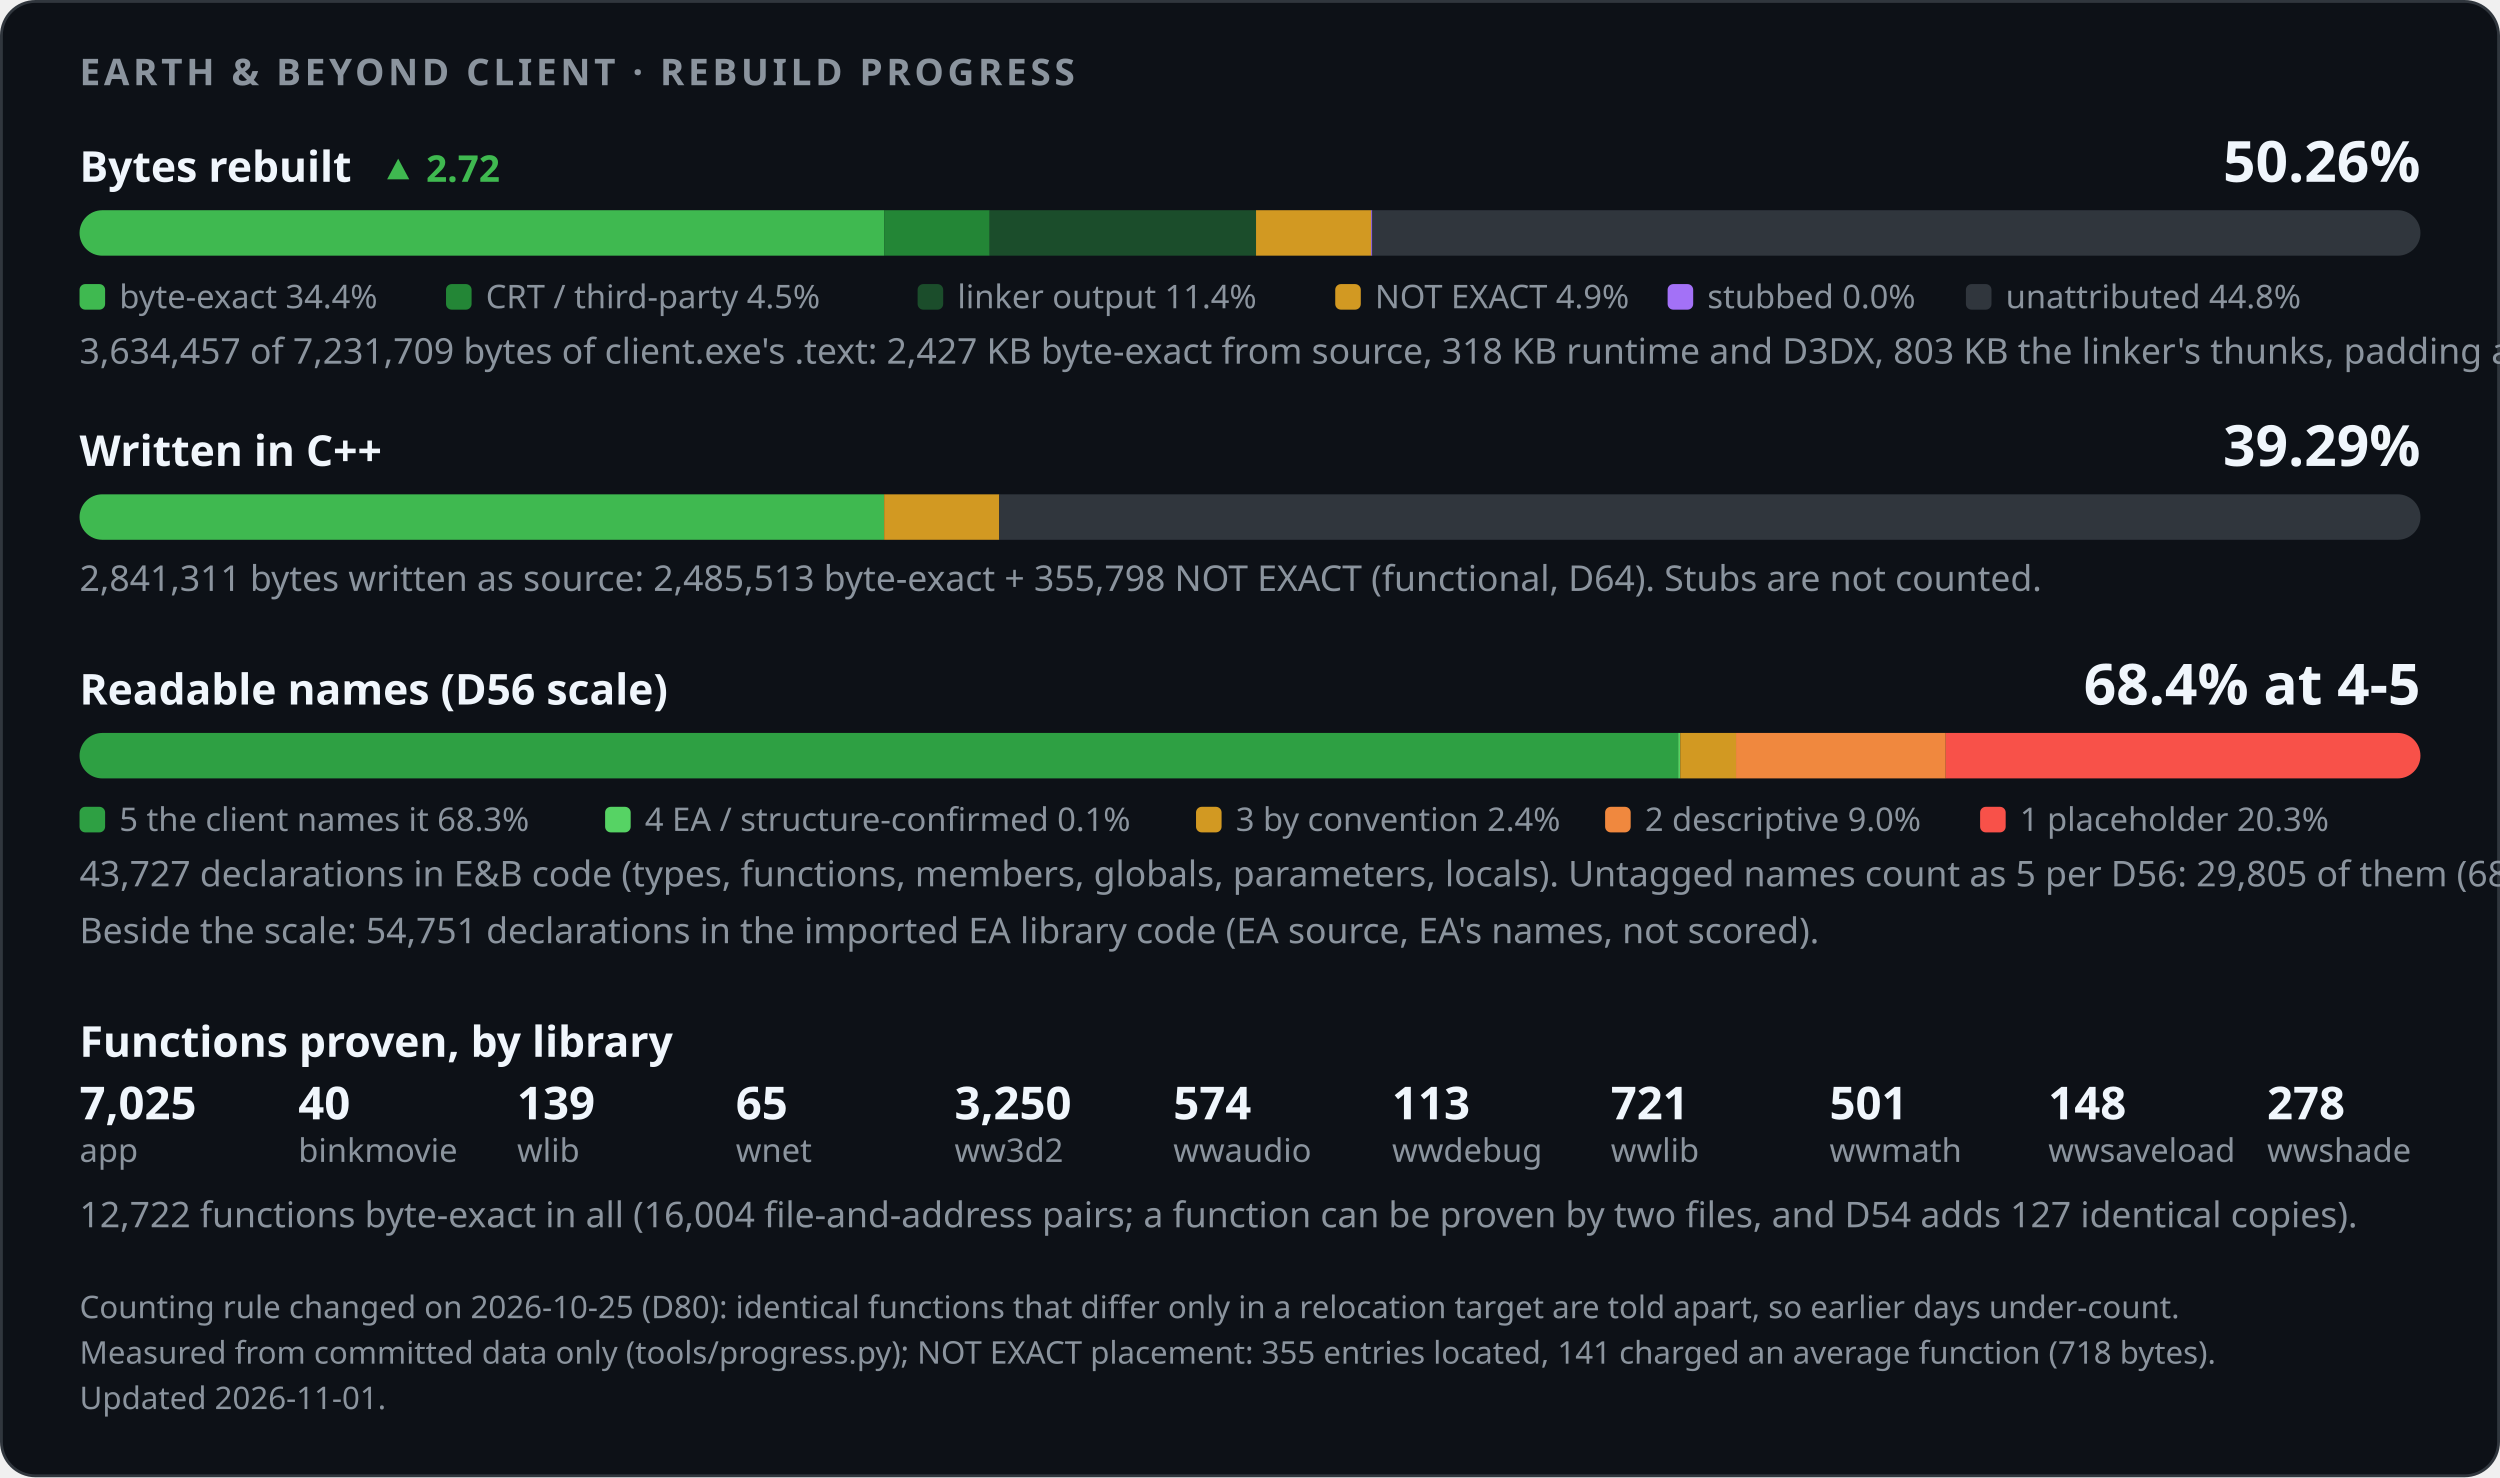
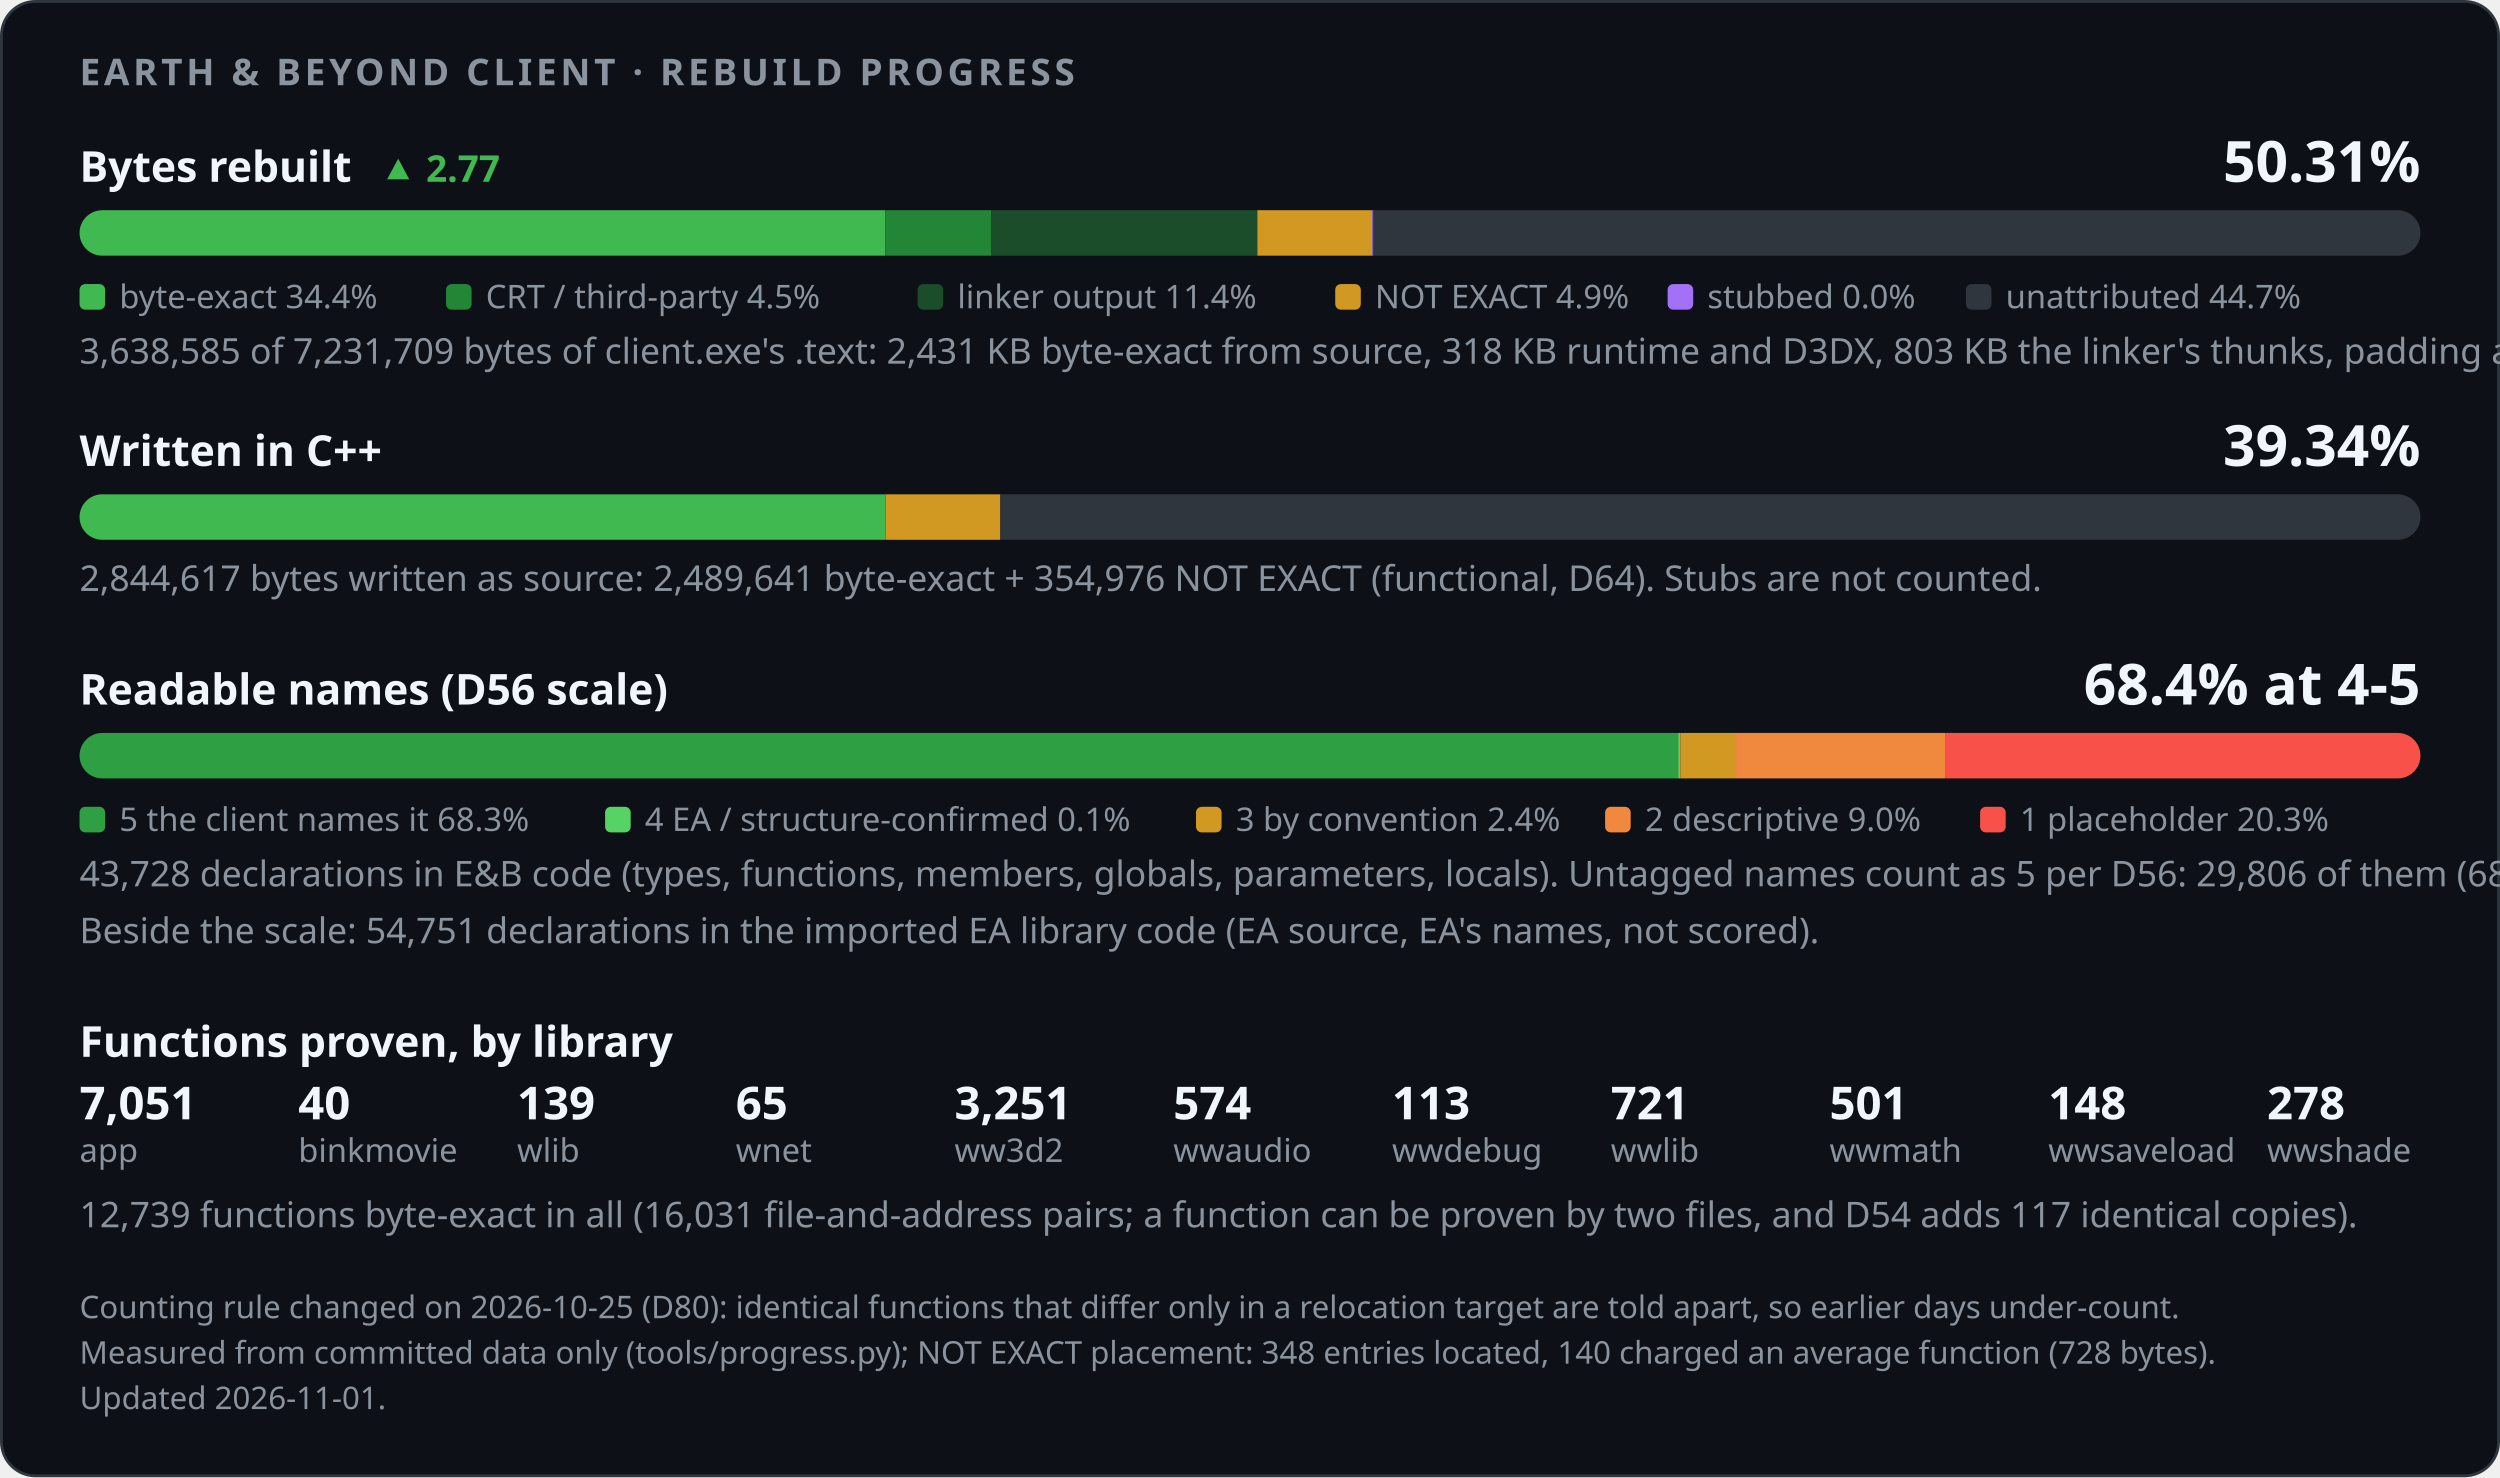
<svg xmlns="http://www.w3.org/2000/svg" width="880" height="520" viewBox="0 0 880 520" role="img" aria-labelledby="title desc">
  <style>
    .card { fill: #0d1117; stroke: #30363d; } .strong { fill: #f0f6fc; } .muted { fill: #8b949e; }
    .grid { stroke: #30363d; } .up { fill: #3fb950; } .down { fill: #f85149; }
    .s-exact { fill: #3fb950; } .s-notexact { fill: #d29922; } .s-stub { fill: #a371f7; }
    .s-third { fill: #238636; } .s-linker { fill: #1b4d2b; } .s-unattr { fill: #30363d; }
    .l-exact { stroke: #3fb950; } .l-written { stroke: #58a6ff; }
    @media (prefers-color-scheme: light) {
      .card { fill: #ffffff; stroke: #d0d7de; } .strong { fill: #1f2328; } .muted { fill: #59636e; }
      .grid { stroke: #d0d7de; } .up { fill: #1a7f37; } .down { fill: #cf222e; }
      .s-exact { fill: #1a7f37; } .s-third { fill: #4ac26b; } .s-linker { fill: #aceebb; } .s-unattr { fill: #d0d7de; }
      .l-exact { stroke: #1a7f37; } .l-written { stroke: #0969da; }
    }
  </style>
  <rect class="card" x="0.5" y="0.5" width="879" height="519" rx="12" />
  <g font-family="-apple-system,BlinkMacSystemFont,'Segoe UI','Noto Sans',Helvetica,Arial,sans-serif">
    <text x="28" y="30" class="muted" font-size="13" font-weight="600" letter-spacing="1.3">EARTH &amp; BEYOND CLIENT · REBUILD PROGRESS</text>
-     <text x="28" y="64" class="strong" font-size="15" font-weight="600">Bytes rebuilt<tspan class="up" dx="10" font-size="13" font-weight="600">▲ 2.72</tspan>
+     <text x="28" y="64" class="strong" font-size="15" font-weight="600">Bytes rebuilt<tspan class="up" dx="10" font-size="13" font-weight="600">▲ 2.77</tspan>
    </text>
-     <text x="852" y="64" class="strong" font-size="20" font-weight="700" text-anchor="end">50.26%</text>
+     <text x="852" y="64" class="strong" font-size="20" font-weight="700" text-anchor="end">50.31%</text>
    <clipPath id="clip74">
      <rect x="28" y="74" width="824" height="16" rx="8.0" />
    </clipPath>
    <g clip-path="url(#clip74)">
-       <rect x="28.00" y="74" width="283.21" height="16" class="s-exact" />
-       <rect x="311.21" y="74" width="37.17" height="16" class="s-third" />
-       <rect x="348.38" y="74" width="93.74" height="16" class="s-linker" />
-       <rect x="442.12" y="74" width="40.54" height="16" class="s-notexact" />
-       <rect x="482.66" y="74" width="0.41" height="16" class="s-stub" />
-       <rect x="483.07" y="74" width="368.93" height="16" class="s-unattr" />
+       <rect x="28.00" y="74" width="283.68" height="16" class="s-exact" />
+       <rect x="311.68" y="74" width="37.17" height="16" class="s-third" />
+       <rect x="348.85" y="74" width="93.74" height="16" class="s-linker" />
+       <rect x="442.59" y="74" width="40.45" height="16" class="s-notexact" />
+       <rect x="483.04" y="74" width="0.41" height="16" class="s-stub" />
+       <rect x="483.44" y="74" width="368.56" height="16" class="s-unattr" />
    </g>
    <rect x="28" y="100" width="9" height="9" rx="2" class="s-exact" />
    <text x="42" y="108.5" class="muted" font-size="11.5">byte-exact 34.4%</text>
    <rect x="157" y="100" width="9" height="9" rx="2" class="s-third" />
    <text x="171" y="108.5" class="muted" font-size="11.5">CRT / third-party 4.5%</text>
    <rect x="323" y="100" width="9" height="9" rx="2" class="s-linker" />
    <text x="337" y="108.5" class="muted" font-size="11.5">linker output 11.4%</text>
    <rect x="470" y="100" width="9" height="9" rx="2" class="s-notexact" />
    <text x="484" y="108.5" class="muted" font-size="11.5">NOT EXACT 4.9%</text>
    <rect x="587" y="100" width="9" height="9" rx="2" class="s-stub" />
    <text x="601" y="108.5" class="muted" font-size="11.5">stubbed 0.0%</text>
    <rect x="692" y="100" width="9" height="9" rx="2" class="s-unattr" />
-     <text x="706" y="108.5" class="muted" font-size="11.5">unattributed 44.8%</text>
-     <text x="28" y="128" class="muted" font-size="12.5">3,634,457 of 7,231,709 bytes of client.exe's .text: 2,427 KB byte-exact from source, 318 KB runtime and D3DX, 803 KB the linker's thunks, padding and EH stubs.</text>
+     <text x="706" y="108.5" class="muted" font-size="11.5">unattributed 44.7%</text>
+     <text x="28" y="128" class="muted" font-size="12.5">3,638,585 of 7,231,709 bytes of client.exe's .text: 2,431 KB byte-exact from source, 318 KB runtime and D3DX, 803 KB the linker's thunks, padding and EH stubs.</text>
    <text x="28" y="164" class="strong" font-size="15" font-weight="600">Written in C++</text>
-     <text x="852" y="164" class="strong" font-size="20" font-weight="700" text-anchor="end">39.29%</text>
+     <text x="852" y="164" class="strong" font-size="20" font-weight="700" text-anchor="end">39.34%</text>
    <clipPath id="clip174">
      <rect x="28" y="174" width="824" height="16" rx="8.0" />
    </clipPath>
    <g clip-path="url(#clip174)">
-       <rect x="28.00" y="174" width="283.21" height="16" class="s-exact" />
-       <rect x="311.21" y="174" width="40.54" height="16" class="s-notexact" />
-       <rect x="351.75" y="174" width="500.25" height="16" class="s-unattr" />
+       <rect x="28.00" y="174" width="283.68" height="16" class="s-exact" />
+       <rect x="311.68" y="174" width="40.45" height="16" class="s-notexact" />
+       <rect x="352.12" y="174" width="499.88" height="16" class="s-unattr" />
    </g>
-     <text x="28" y="208" class="muted" font-size="12.5">2,841,311 bytes written as source: 2,485,513 byte-exact + 355,798 NOT EXACT (functional, D64). Stubs are not counted.</text>
+     <text x="28" y="208" class="muted" font-size="12.5">2,844,617 bytes written as source: 2,489,641 byte-exact + 354,976 NOT EXACT (functional, D64). Stubs are not counted.</text>
    <text x="28" y="248" class="strong" font-size="15" font-weight="600">Readable names (D56 scale)</text>
    <text x="852" y="248" class="strong" font-size="20" font-weight="700" text-anchor="end">68.4% at 4-5</text>
    <clipPath id="clip258">
      <rect x="28" y="258" width="824" height="16" rx="8.0" />
    </clipPath>
    <g clip-path="url(#clip258)">
      <rect x="28.00" y="258" width="562.71" height="16" fill="#2ea043" />
      <rect x="590.71" y="258" width="0.73" height="16" fill="#56d364" />
-       <rect x="591.44" y="258" width="19.64" height="16" fill="#d29922" />
+       <rect x="591.45" y="258" width="19.64" height="16" fill="#d29922" />
      <rect x="611.08" y="258" width="73.83" height="16" fill="#f0883e" />
      <rect x="684.91" y="258" width="167.09" height="16" fill="#f85149" />
    </g>
    <rect x="28" y="284" width="9" height="9" rx="2" fill="#2ea043" />
    <text x="42" y="292.5" class="muted" font-size="11.5">5 the client names it 68.3%</text>
    <rect x="213" y="284" width="9" height="9" rx="2" fill="#56d364" />
    <text x="227" y="292.5" class="muted" font-size="11.5">4 EA / structure-confirmed 0.1%</text>
    <rect x="421" y="284" width="9" height="9" rx="2" fill="#d29922" />
    <text x="435" y="292.5" class="muted" font-size="11.5">3 by convention 2.4%</text>
    <rect x="565" y="284" width="9" height="9" rx="2" fill="#f0883e" />
    <text x="579" y="292.5" class="muted" font-size="11.5">2 descriptive 9.0%</text>
    <rect x="697" y="284" width="9" height="9" rx="2" fill="#f85149" />
    <text x="711" y="292.5" class="muted" font-size="11.5">1 placeholder 20.3%</text>
-     <text x="28" y="312" class="muted" font-size="12.5">43,727 declarations in E&amp;B code (types, functions, members, globals, parameters, locals). Untagged names count as 5 per D56: 29,805 of them (68.2%).</text>
+     <text x="28" y="312" class="muted" font-size="12.5">43,728 declarations in E&amp;B code (types, functions, members, globals, parameters, locals). Untagged names count as 5 per D56: 29,806 of them (68.2%).</text>
    <text x="28" y="332" class="muted" font-size="12.5">Beside the scale: 54,751 declarations in the imported EA library code (EA source, EA's names, not scored).</text>
    <text x="28" y="372" class="strong" font-size="15" font-weight="600">Functions proven, by library</text>
-     <text x="28" y="394" class="strong" font-size="16" font-weight="700">7,025</text>
+     <text x="28" y="394" class="strong" font-size="16" font-weight="700">7,051</text>
    <text x="28" y="409" class="muted" font-size="11.5">app</text>
    <text x="105" y="394" class="strong" font-size="16" font-weight="700">40</text>
    <text x="105" y="409" class="muted" font-size="11.5">binkmovie</text>
    <text x="182" y="394" class="strong" font-size="16" font-weight="700">139</text>
    <text x="182" y="409" class="muted" font-size="11.5">wlib</text>
    <text x="259" y="394" class="strong" font-size="16" font-weight="700">65</text>
    <text x="259" y="409" class="muted" font-size="11.5">wnet</text>
-     <text x="336" y="394" class="strong" font-size="16" font-weight="700">3,250</text>
+     <text x="336" y="394" class="strong" font-size="16" font-weight="700">3,251</text>
    <text x="336" y="409" class="muted" font-size="11.5">ww3d2</text>
    <text x="413" y="394" class="strong" font-size="16" font-weight="700">574</text>
    <text x="413" y="409" class="muted" font-size="11.5">wwaudio</text>
    <text x="490" y="394" class="strong" font-size="16" font-weight="700">113</text>
    <text x="490" y="409" class="muted" font-size="11.5">wwdebug</text>
    <text x="567" y="394" class="strong" font-size="16" font-weight="700">721</text>
    <text x="567" y="409" class="muted" font-size="11.5">wwlib</text>
    <text x="644" y="394" class="strong" font-size="16" font-weight="700">501</text>
    <text x="644" y="409" class="muted" font-size="11.5">wwmath</text>
    <text x="721" y="394" class="strong" font-size="16" font-weight="700">148</text>
    <text x="721" y="409" class="muted" font-size="11.5">wwsaveload</text>
    <text x="798" y="394" class="strong" font-size="16" font-weight="700">278</text>
    <text x="798" y="409" class="muted" font-size="11.5">wwshade</text>
-     <text x="28" y="432" class="muted" font-size="12.5">12,722 functions byte-exact in all (16,004 file-and-address pairs; a function can be proven by two files, and D54 adds 127 identical copies).</text>
+     <text x="28" y="432" class="muted" font-size="12.5">12,739 functions byte-exact in all (16,031 file-and-address pairs; a function can be proven by two files, and D54 adds 117 identical copies).</text>
    <text x="28" y="464" class="muted" font-size="11">Counting rule changed on 2026-10-25 (D80): identical functions that differ only in a relocation target are told apart, so earlier days under-count.</text>
-     <text x="28" y="480" class="muted" font-size="11">Measured from committed data only (tools/progress.py); NOT EXACT placement: 355 entries located, 141 charged an average function (718 bytes).</text>
+     <text x="28" y="480" class="muted" font-size="11">Measured from committed data only (tools/progress.py); NOT EXACT placement: 348 entries located, 140 charged an average function (728 bytes).</text>
    <text x="28" y="496" class="muted" font-size="11">Updated 2026-11-01.</text>
  </g>
</svg>
